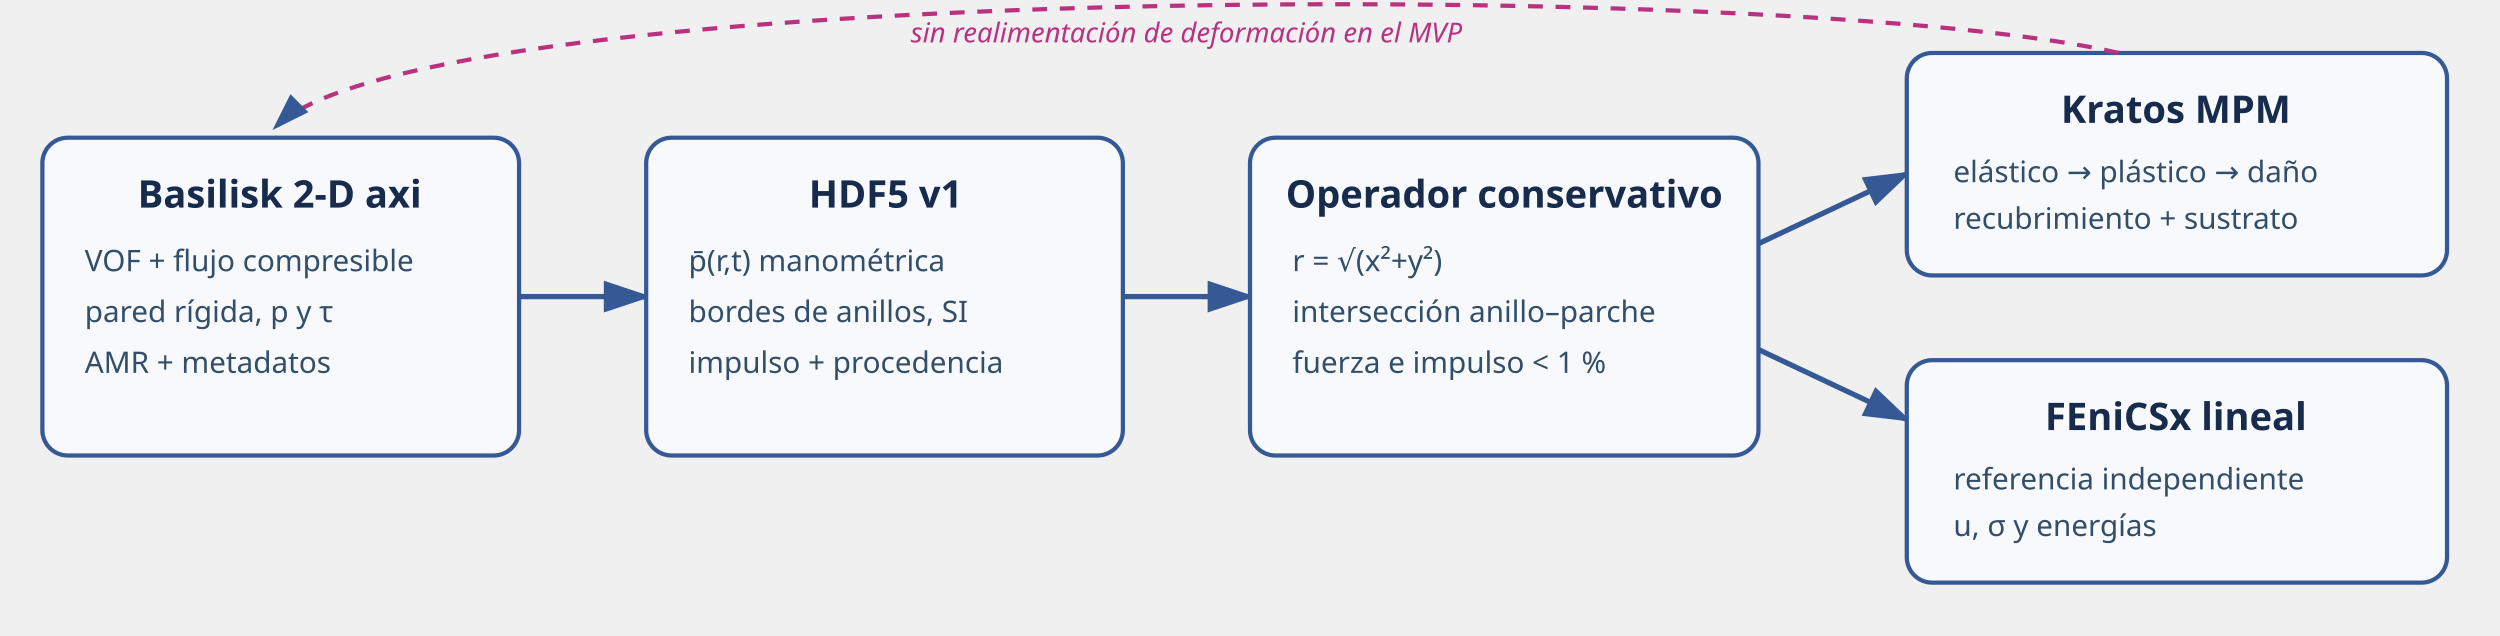
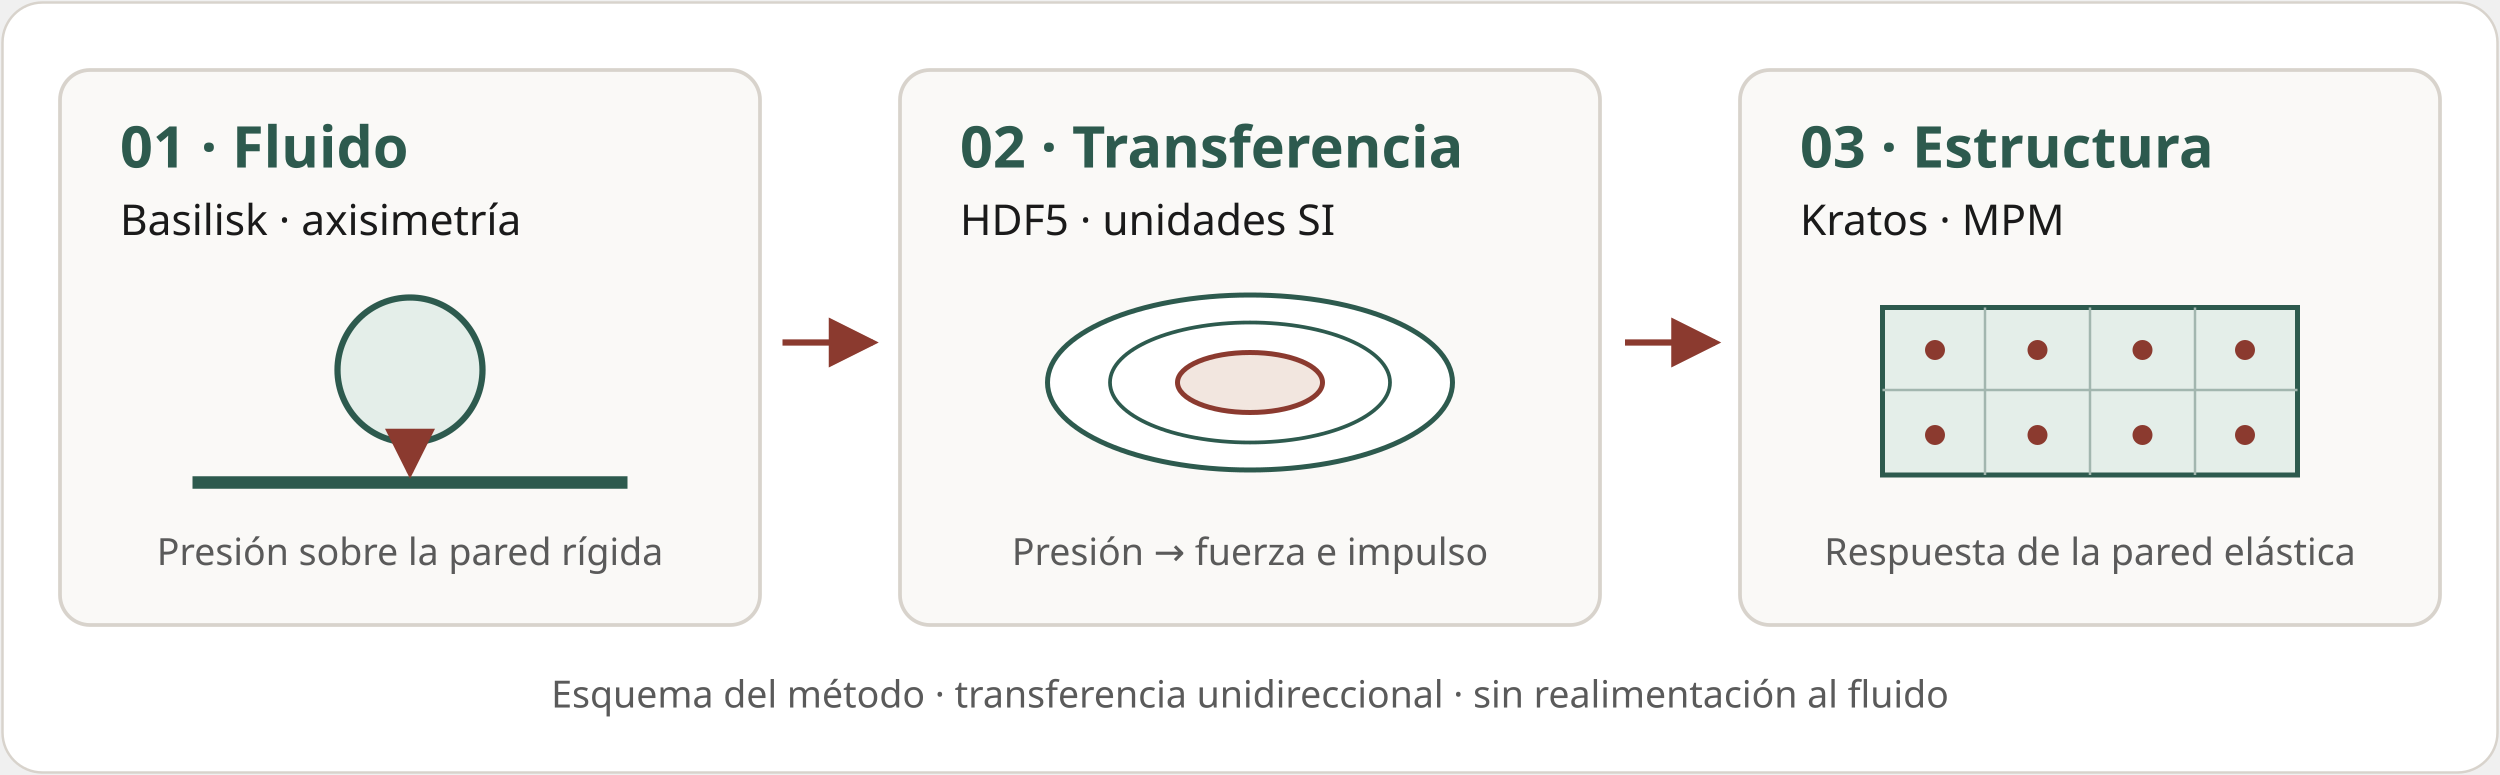
- <svg xmlns="http://www.w3.org/2000/svg" width="1180" height="300" viewBox="0 0 1180 300" role="img" aria-labelledby="title desc">
+ <svg xmlns="http://www.w3.org/2000/svg" width="1000" height="310" viewBox="0 0 1000 310" role="img" aria-labelledby="title desc">
  <defs>
-     <marker id="arrow" markerWidth="10" markerHeight="10" refX="8" refY="3" orient="auto" markerUnits="strokeWidth">
-       <path d="M0,0 L0,6 L9,3 z" fill="#345995" />
+     <marker id="arrow" markerWidth="8" markerHeight="8" refX="7" refY="4" orient="auto">
+       <path d="M0 0L8 4L0 8" fill="#8b3a2f" />
    </marker>
    <style>
-       .box{fill:#f7f9fc;stroke:#345995;stroke-width:2;rx:12}
-       .title{font:700 18px sans-serif;fill:#172b4d}
-       .body{font:14px sans-serif;fill:#334e68}
-       .arrow{stroke:#345995;stroke-width:2.5;marker-end:url(#arrow)}
-       .dash{stroke:#b83280;stroke-width:2;stroke-dasharray:7 6;marker-end:url(#arrow)}
-       .note{font:italic 13px sans-serif;fill:#b83280}
+       .panel{fill:#faf9f7;stroke:#d8d3cc;stroke-width:1.5}
+       .title{font:700 23px system-ui,sans-serif;fill:#2d5a4e}
+       .label{font:17px system-ui,sans-serif;fill:#1a1a1a}
+       .note{font:15px system-ui,sans-serif;fill:#5a5a5a}
+       .arrow{fill:none;stroke:#8b3a2f;stroke-width:2.5;marker-end:url(#arrow)}
    </style>
  </defs>
-   <rect class="box" x="20" y="65" width="225" height="150" />
-   <text class="title" x="132" y="98" text-anchor="middle">Basilisk 2-D axi</text>
-   <text class="body" x="40" y="128">VOF + flujo compresible</text>
-   <text class="body" x="40" y="152">pared rígida, p y τ</text>
-   <text class="body" x="40" y="176">AMR + metadatos</text>
-   <line class="arrow" x1="245" y1="140" x2="305" y2="140" />
-   <rect class="box" x="305" y="65" width="225" height="150" />
-   <text class="title" x="418" y="98" text-anchor="middle">HDF5 v1</text>
-   <text class="body" x="325" y="128">p̄(r,t) manométrica</text>
-   <text class="body" x="325" y="152">bordes de anillos, SI</text>
-   <text class="body" x="325" y="176">impulso + procedencia</text>
-   <line class="arrow" x1="530" y1="140" x2="590" y2="140" />
-   <rect class="box" x="590" y="65" width="240" height="150" />
-   <text class="title" x="710" y="98" text-anchor="middle">Operador conservativo</text>
-   <text class="body" x="610" y="128">r = √(x²+y²)</text>
-   <text class="body" x="610" y="152">intersección anillo–parche</text>
-   <text class="body" x="610" y="176">fuerza e impulso &lt; 1 %</text>
-   <line class="arrow" x1="830" y1="115" x2="900" y2="82" />
-   <line class="arrow" x1="830" y1="165" x2="900" y2="198" />
-   <rect class="box" x="900" y="25" width="255" height="105" />
-   <text class="title" x="1027" y="58" text-anchor="middle">Kratos MPM</text>
-   <text class="body" x="922" y="86">elástico → plástico → daño</text>
-   <text class="body" x="922" y="108">recubrimiento + sustrato</text>
-   <rect class="box" x="900" y="170" width="255" height="105" />
-   <text class="title" x="1027" y="203" text-anchor="middle">FEniCSx lineal</text>
-   <text class="body" x="922" y="231">referencia independiente</text>
-   <text class="body" x="922" y="253">u, σ y energías</text>
-   <path class="dash" d="M1000 25 C850 -10, 200 -10, 130 60" fill="none" />
-   <text class="note" x="560" y="20" text-anchor="middle">sin realimentación de deformación en el MVP</text>
+   <rect x="1" y="1" width="998" height="308" rx="16" fill="#fff" stroke="#d8d3cc" />
+   <rect class="panel" x="24" y="28" width="280" height="222" rx="12" />
+   <rect class="panel" x="360" y="28" width="280" height="222" rx="12" />
+   <rect class="panel" x="696" y="28" width="280" height="222" rx="12" />
+   <text class="title" x="48" y="67">01 · Fluido</text>
+   <text class="label" x="48" y="94">Basilisk · axisimetría</text>
+   <circle cx="164" cy="148" r="29" fill="#e4eee9" stroke="#2d5a4e" stroke-width="2.5" />
+   <path d="M77 193H251" stroke="#2d5a4e" stroke-width="5" />
+   <path d="M164 179V189" class="arrow" />
+   <text class="note" x="164" y="226" text-anchor="middle">Presión sobre la pared rígida</text>
+   <path class="arrow" d="M313 137H349" />
+   <text class="title" x="384" y="67">02 · Transferencia</text>
+   <text class="label" x="384" y="94">HDF5 · unidades SI</text>
+   <ellipse cx="500" cy="153" rx="81" ry="35" fill="#fff" stroke="#2d5a4e" stroke-width="2" />
+   <ellipse cx="500" cy="153" rx="56" ry="24" fill="none" stroke="#2d5a4e" stroke-width="1.5" />
+   <ellipse cx="500" cy="153" rx="29" ry="12" fill="#f2e6df" stroke="#8b3a2f" stroke-width="2" />
+   <text class="note" x="500" y="226" text-anchor="middle">Presión → fuerza e impulso</text>
+   <path class="arrow" d="M650 137H686" />
+   <text class="title" x="720" y="67">03 · Estructura</text>
+   <text class="label" x="720" y="94">Kratos · MPM</text>
+   <rect x="753" y="123" width="166" height="67" fill="#e4eee9" stroke="#2d5a4e" stroke-width="2" />
+   <path d="M794 123V190M836 123V190M878 123V190M753 156H919" stroke="#a2b6af" stroke-width="1" />
+   <g fill="#8b3a2f">
+     <circle cx="774" cy="140" r="4" />
+     <circle cx="815" cy="140" r="4" />
+     <circle cx="857" cy="140" r="4" />
+     <circle cx="898" cy="140" r="4" />
+     <circle cx="774" cy="174" r="4" />
+     <circle cx="815" cy="174" r="4" />
+     <circle cx="857" cy="174" r="4" />
+     <circle cx="898" cy="174" r="4" />
+   </g>
+   <text class="note" x="836" y="226" text-anchor="middle">Respuesta de la pared elástica</text>
+   <text class="note" x="500" y="283" text-anchor="middle">Esquema del método · transferencia unidireccional · sin realimentación al fluido</text>
</svg>
